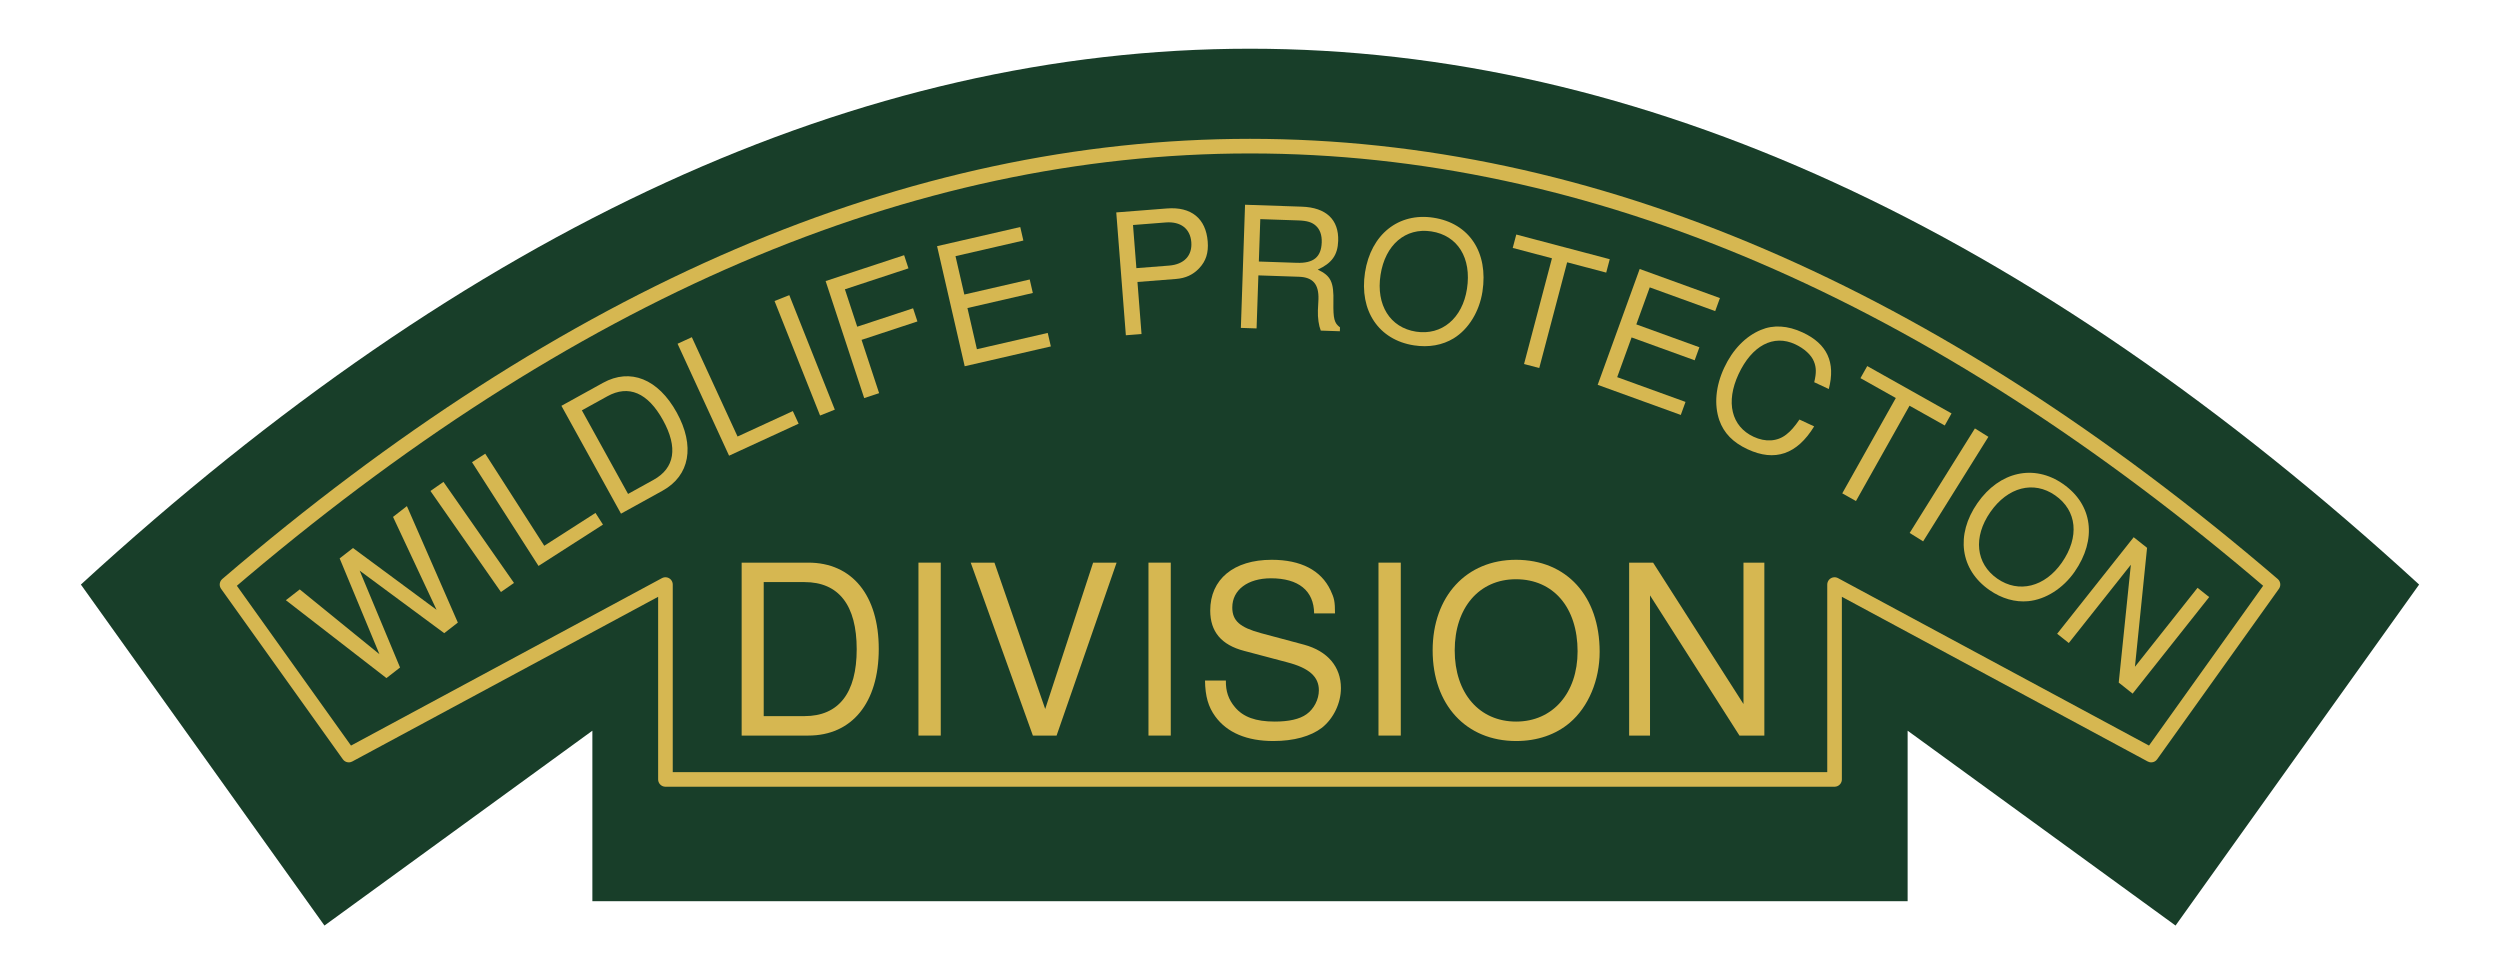
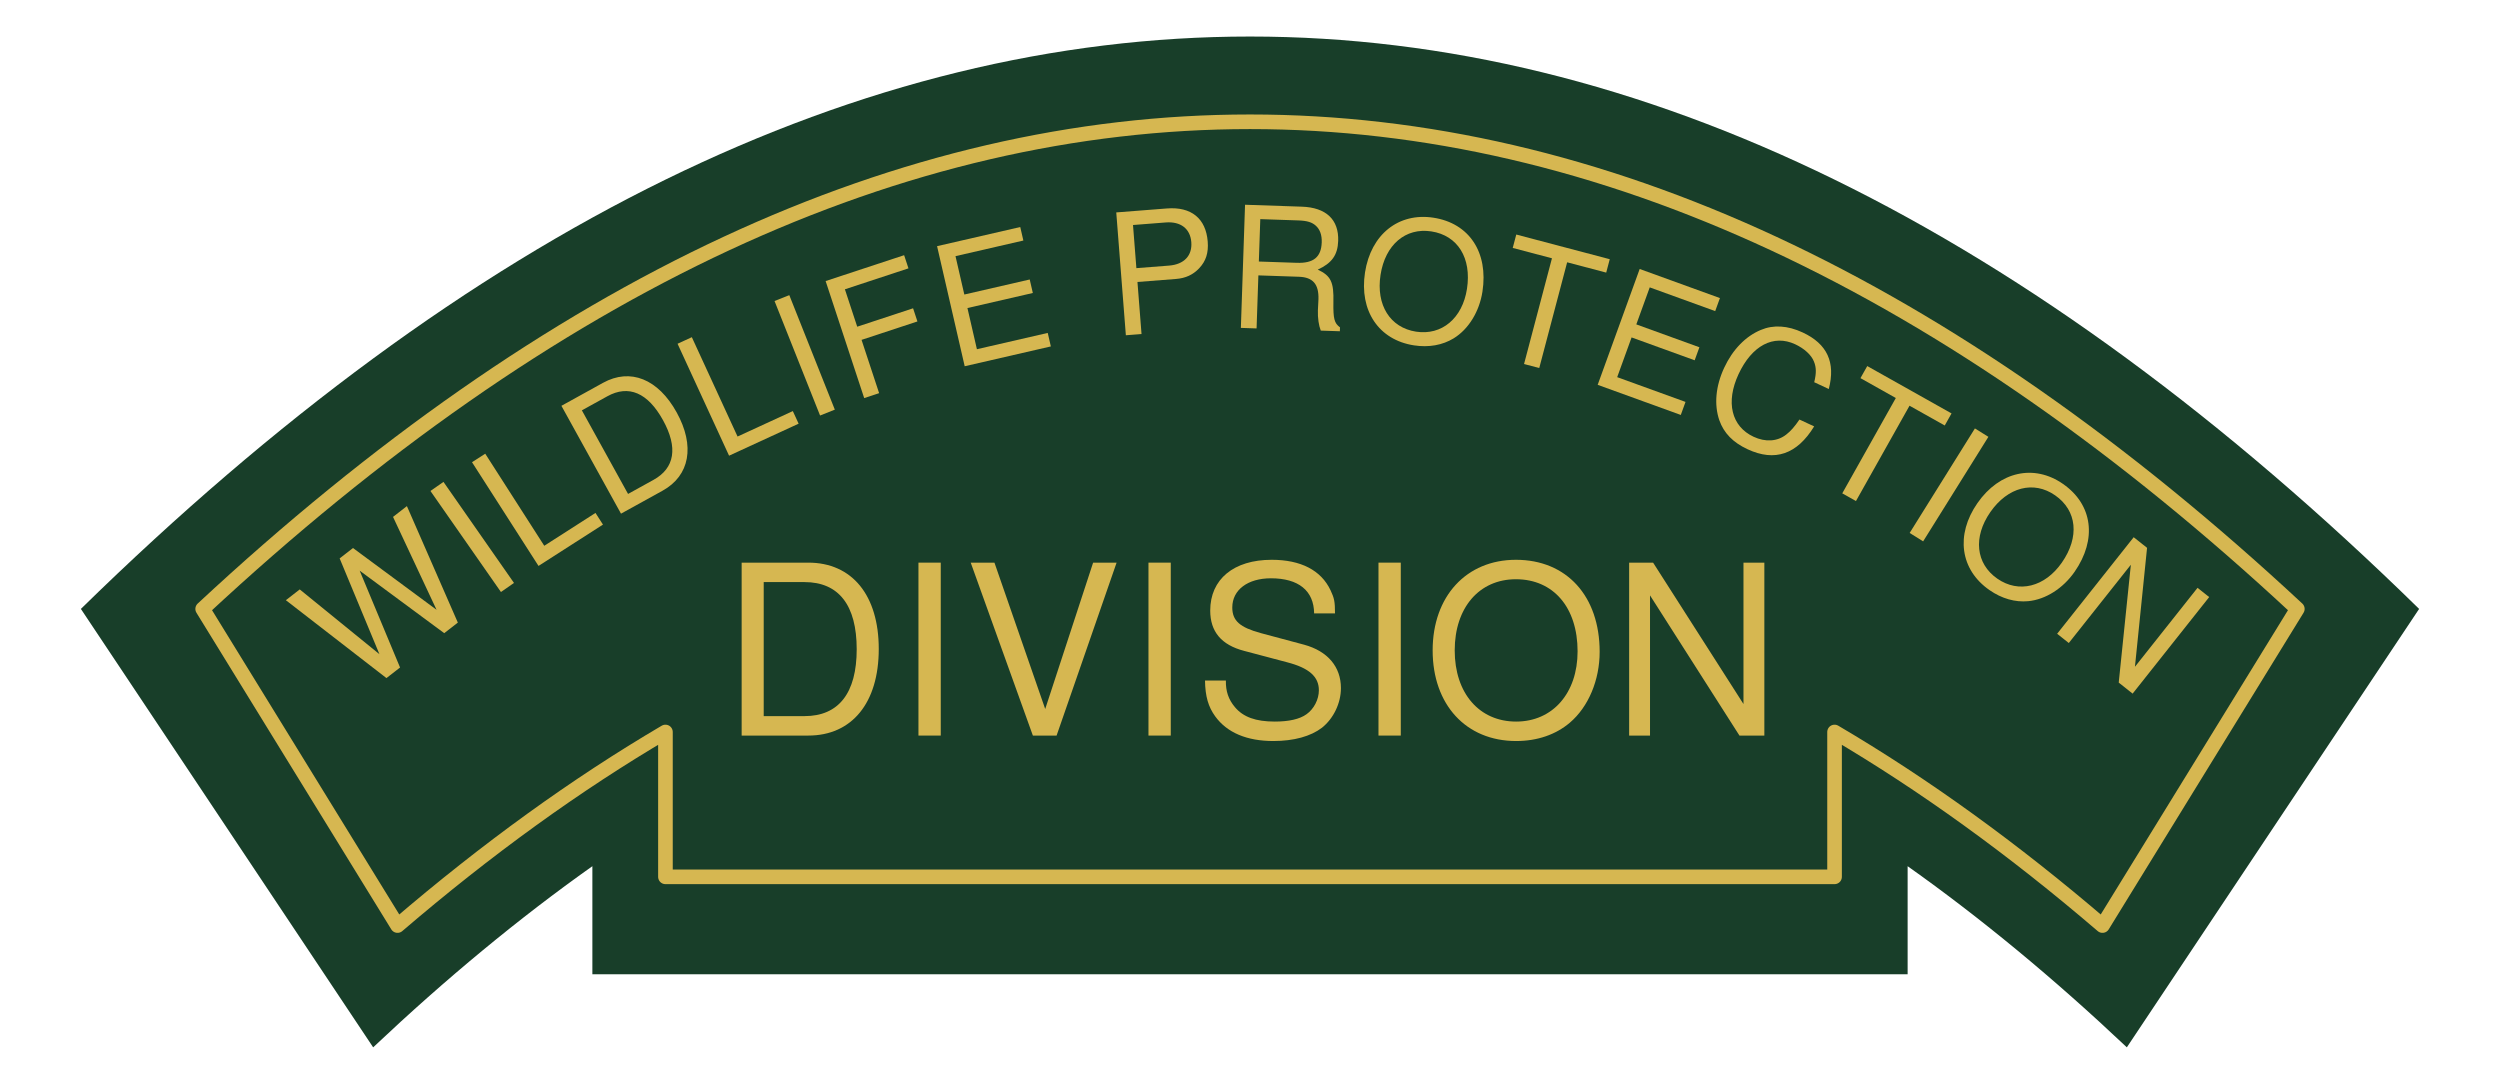
- <svg xmlns="http://www.w3.org/2000/svg" viewBox="0 0 1224 477" role="img">
+ <svg xmlns="http://www.w3.org/2000/svg" viewBox="0 0 1224 525" role="img">
  <g transform="translate(15.75 0.0) scale(11.925)" data-master-id="moosecop-division-notch-flash-v1" data-master-geometry-hash="876f02389de0b7ee40b48fe6dadce205e796485dfd29bdecac7bc0a234806410">
-     <path d="M2 24 Q50 -20 98 24 L88 38 L77 30 L77 37 H23 V30 L12 38 Z" fill="#183e29" data-component="shared-base-border" />
-     <path d="M8 24 Q50 -12 92 24 L87 31 L74 24 V32 H26 V24 L13 31 Z" fill="none" stroke="#d6b751" stroke-width="0.6" stroke-linejoin="round" stroke-linecap="round" data-component="shared-inset-border" />
+     <path d="M2 25 Q50 -22 98 25 L86 43 Q81.5 38.75 77 35.563 V40 H23 V35.563 Q18.5 38.75 14 43 Z" fill="#183e29" data-component="shared-base-border" />
+     <path d="M7 25 Q50 -15 93 25 L85 38 Q79.5 33.286 74 30.053 V36 H26 V30.053 Q20.5 33.286 15 38 Z" fill="none" stroke="#d6b751" stroke-width="0.6" stroke-linejoin="round" stroke-linecap="round" data-component="shared-inset-border" />
    <g data-caption="WILDLIFE PROTECTION">
      <path d="M744 0 929 729H825L691 137L525 729H425L263 137L126 729H22L209 0H311L474 599L642 0Z" fill="#d6b751" transform="translate(15.98625 26.71983) rotate(-37.85873) scale(0.00693954 -0.00693954) translate(-472 0)" />
      <path d="M194 729H100V0H194Z" fill="#d6b751" transform="translate(19.46842 24.15162) rotate(-34.90518) scale(0.00693954 -0.00693954) translate(-139 0)" />
      <path d="M173 729H80V0H533V82H173Z" fill="#d6b751" transform="translate(21.94543 22.4934) rotate(-32.6654) scale(0.00693954 -0.00693954) translate(-278 0)" />
      <path d="M89 0H370C554 0 667 138 667 365C667 591 555 729 370 729H89ZM182 82V647H354C498 647 574 550 574 364C574 179 498 82 354 82Z" fill="#d6b751" transform="translate(25.82748 20.17668) rotate(-28.9171) scale(0.00693954 -0.00693954) translate(-361 0)" />
      <path d="M173 729H80V0H533V82H173Z" fill="#d6b751" transform="translate(29.86053 18.1346) rotate(-24.7143) scale(0.00693954 -0.00693954) translate(-278 0)" />
      <path d="M194 729H100V0H194Z" fill="#d6b751" transform="translate(32.59982 16.95959) rotate(-21.68522) scale(0.00693954 -0.00693954) translate(-139 0)" />
      <path d="M183 332H531V414H183V647H579V729H90V0H183Z" fill="#d6b751" transform="translate(35.5803 15.87591) rotate(-18.23892) scale(0.00693954 -0.00693954) translate(-305.5 0)" />
      <path d="M183 332H580V414H183V647H595V729H90V0H613V82H183Z" fill="#d6b751" transform="translate(39.93311 14.658) rotate(-12.95606) scale(0.00693954 -0.00693954) translate(-333.5 0)" />
      <path d="M184 309H413C470 309 515 326 554 361C598 401 617 448 617 515C617 652 536 729 392 729H91V0H184ZM184 391V647H378C467 647 520 599 520 519C520 439 467 391 378 391Z" fill="#d6b751" transform="translate(46.58079 13.63359) rotate(-4.46801) scale(0.00693954 -0.00693954) translate(-333.5 0)" />
      <path d="M186 314H426C509 314 546 274 546 184L545 119C545 74 553 30 566 0H679V23C644 47 637 73 635 170C634 290 615 326 536 360C618 401 651 450 651 534C651 660 573 729 429 729H93V0H186ZM186 396V647H411C463 647 493 639 516 619C541 598 554 565 554 522C554 435 510 396 411 396Z" fill="#d6b751" transform="translate(51.48376 13.52516) rotate(1.94208) scale(0.00693954 -0.00693954) translate(-361 0)" />
      <path d="M389 741C180 741 38 587 38 359C38 130 179 -23 390 -23C479 -23 557 4 616 54C695 121 742 234 742 353C742 588 603 741 389 741ZM389 659C547 659 649 540 649 355C649 179 544 59 390 59C234 59 131 179 131 359C131 539 234 659 389 659Z" fill="#d6b751" transform="translate(56.74926 14.02051) rotate(8.76832) scale(0.00693954 -0.00693954) translate(-389 0)" />
      <path d="M354 647H593V729H21V647H261V0H354Z" fill="#d6b751" transform="translate(61.54991 15.02431) rotate(14.78612) scale(0.00693954 -0.00693954) translate(-305.5 0)" />
      <path d="M183 332H580V414H183V647H595V729H90V0H613V82H183Z" fill="#d6b751" transform="translate(65.86332 16.37545) rotate(19.92697) scale(0.00693954 -0.00693954) translate(-333.5 0)" />
      <path d="M662 503C633 663 541 741 381 741C283 741 204 710 150 650C84 578 48 474 48 356C48 236 85 133 153 62C210 4 282 -23 377 -23C555 -23 655 73 677 266H581C573 216 563 182 548 153C518 93 456 59 378 59C233 59 141 175 141 357C141 544 228 659 370 659C429 659 484 642 514 613C541 588 556 558 567 503Z" fill="#d6b751" transform="translate(70.39492 18.25293) rotate(24.98971) scale(0.00693954 -0.00693954) translate(-361 0)" />
      <path d="M354 647H593V729H21V647H261V0H354Z" fill="#d6b751" transform="translate(74.58517 20.40658) rotate(29.32943) scale(0.00693954 -0.00693954) translate(-305.5 0)" />
      <path d="M194 729H100V0H194Z" fill="#d6b751" transform="translate(77.31313 22.02432) rotate(31.97208) scale(0.00693954 -0.00693954) translate(-139 0)" />
      <path d="M389 741C180 741 38 587 38 359C38 130 179 -23 390 -23C479 -23 557 4 616 54C695 121 742 234 742 353C742 588 603 741 389 741ZM389 659C547 659 649 540 649 355C649 179 544 59 390 59C234 59 131 179 131 359C131 539 234 659 389 659Z" fill="#d6b751" transform="translate(80.44372 24.0904) rotate(34.82773) scale(0.00693954 -0.00693954) translate(-389 0)" />
      <path d="M646 729H558V133L177 729H76V0H164V591L541 0H646Z" fill="#d6b751" transform="translate(84.68825 27.24933) rotate(38.40517) scale(0.00693954 -0.00693954) translate(-361 0)" />
    </g>
    <g data-caption="DIVISION">
      <path d="M89 0H370C554 0 667 138 667 365C667 591 555 729 370 729H89ZM182 82V647H354C498 647 574 550 574 364C574 179 498 82 354 82Z" fill="#d6b751" transform="translate(31.778 30.2) rotate(0) scale(0.00973937 -0.00973937) translate(-361 0)" />
      <path d="M194 729H100V0H194Z" fill="#d6b751" transform="translate(36.76768 30.2) rotate(0) scale(0.00973937 -0.00973937) translate(-139 0)" />
      <path d="M392 0 645 729H546L344 112L130 729H30L292 0Z" fill="#d6b751" transform="translate(41.48953 30.2) rotate(0) scale(0.00973937 -0.00973937) translate(-333.5 0)" />
      <path d="M194 729H100V0H194Z" fill="#d6b751" transform="translate(46.21139 30.2) rotate(0) scale(0.00973937 -0.00973937) translate(-139 0)" />
      <path d="M596 515C596 565 593 579 577 613C537 697 452 741 329 741C169 741 70 659 70 527C70 438 117 382 213 357L394 309C487 285 528 248 528 191C528 152 507 112 476 90C447 69 401 59 342 59C262 59 209 78 174 120C147 152 135 187 136 232H48C49 165 62 121 91 81C141 12 225 -23 336 -23C423 -23 494 -3 541 33C590 72 621 137 621 200C621 290 565 356 466 383L283 432C195 456 163 484 163 540C163 614 228 663 326 663C442 663 507 611 508 515Z" fill="#d6b751" transform="translate(50.93324 30.2) rotate(0) scale(0.00973937 -0.00973937) translate(-333.5 0)" />
      <path d="M194 729H100V0H194Z" fill="#d6b751" transform="translate(55.65509 30.2) rotate(0) scale(0.00973937 -0.00973937) translate(-139 0)" />
      <path d="M389 741C180 741 38 587 38 359C38 130 179 -23 390 -23C479 -23 557 4 616 54C695 121 742 234 742 353C742 588 603 741 389 741ZM389 659C547 659 649 540 649 355C649 179 544 59 390 59C234 59 131 179 131 359C131 539 234 659 389 659Z" fill="#d6b751" transform="translate(60.91748 30.2) rotate(0) scale(0.00973937 -0.00973937) translate(-389 0)" />
      <path d="M646 729H558V133L177 729H76V0H164V591L541 0H646Z" fill="#d6b751" transform="translate(68.342 30.2) rotate(0) scale(0.00973937 -0.00973937) translate(-361 0)" />
    </g>
  </g>
</svg>
